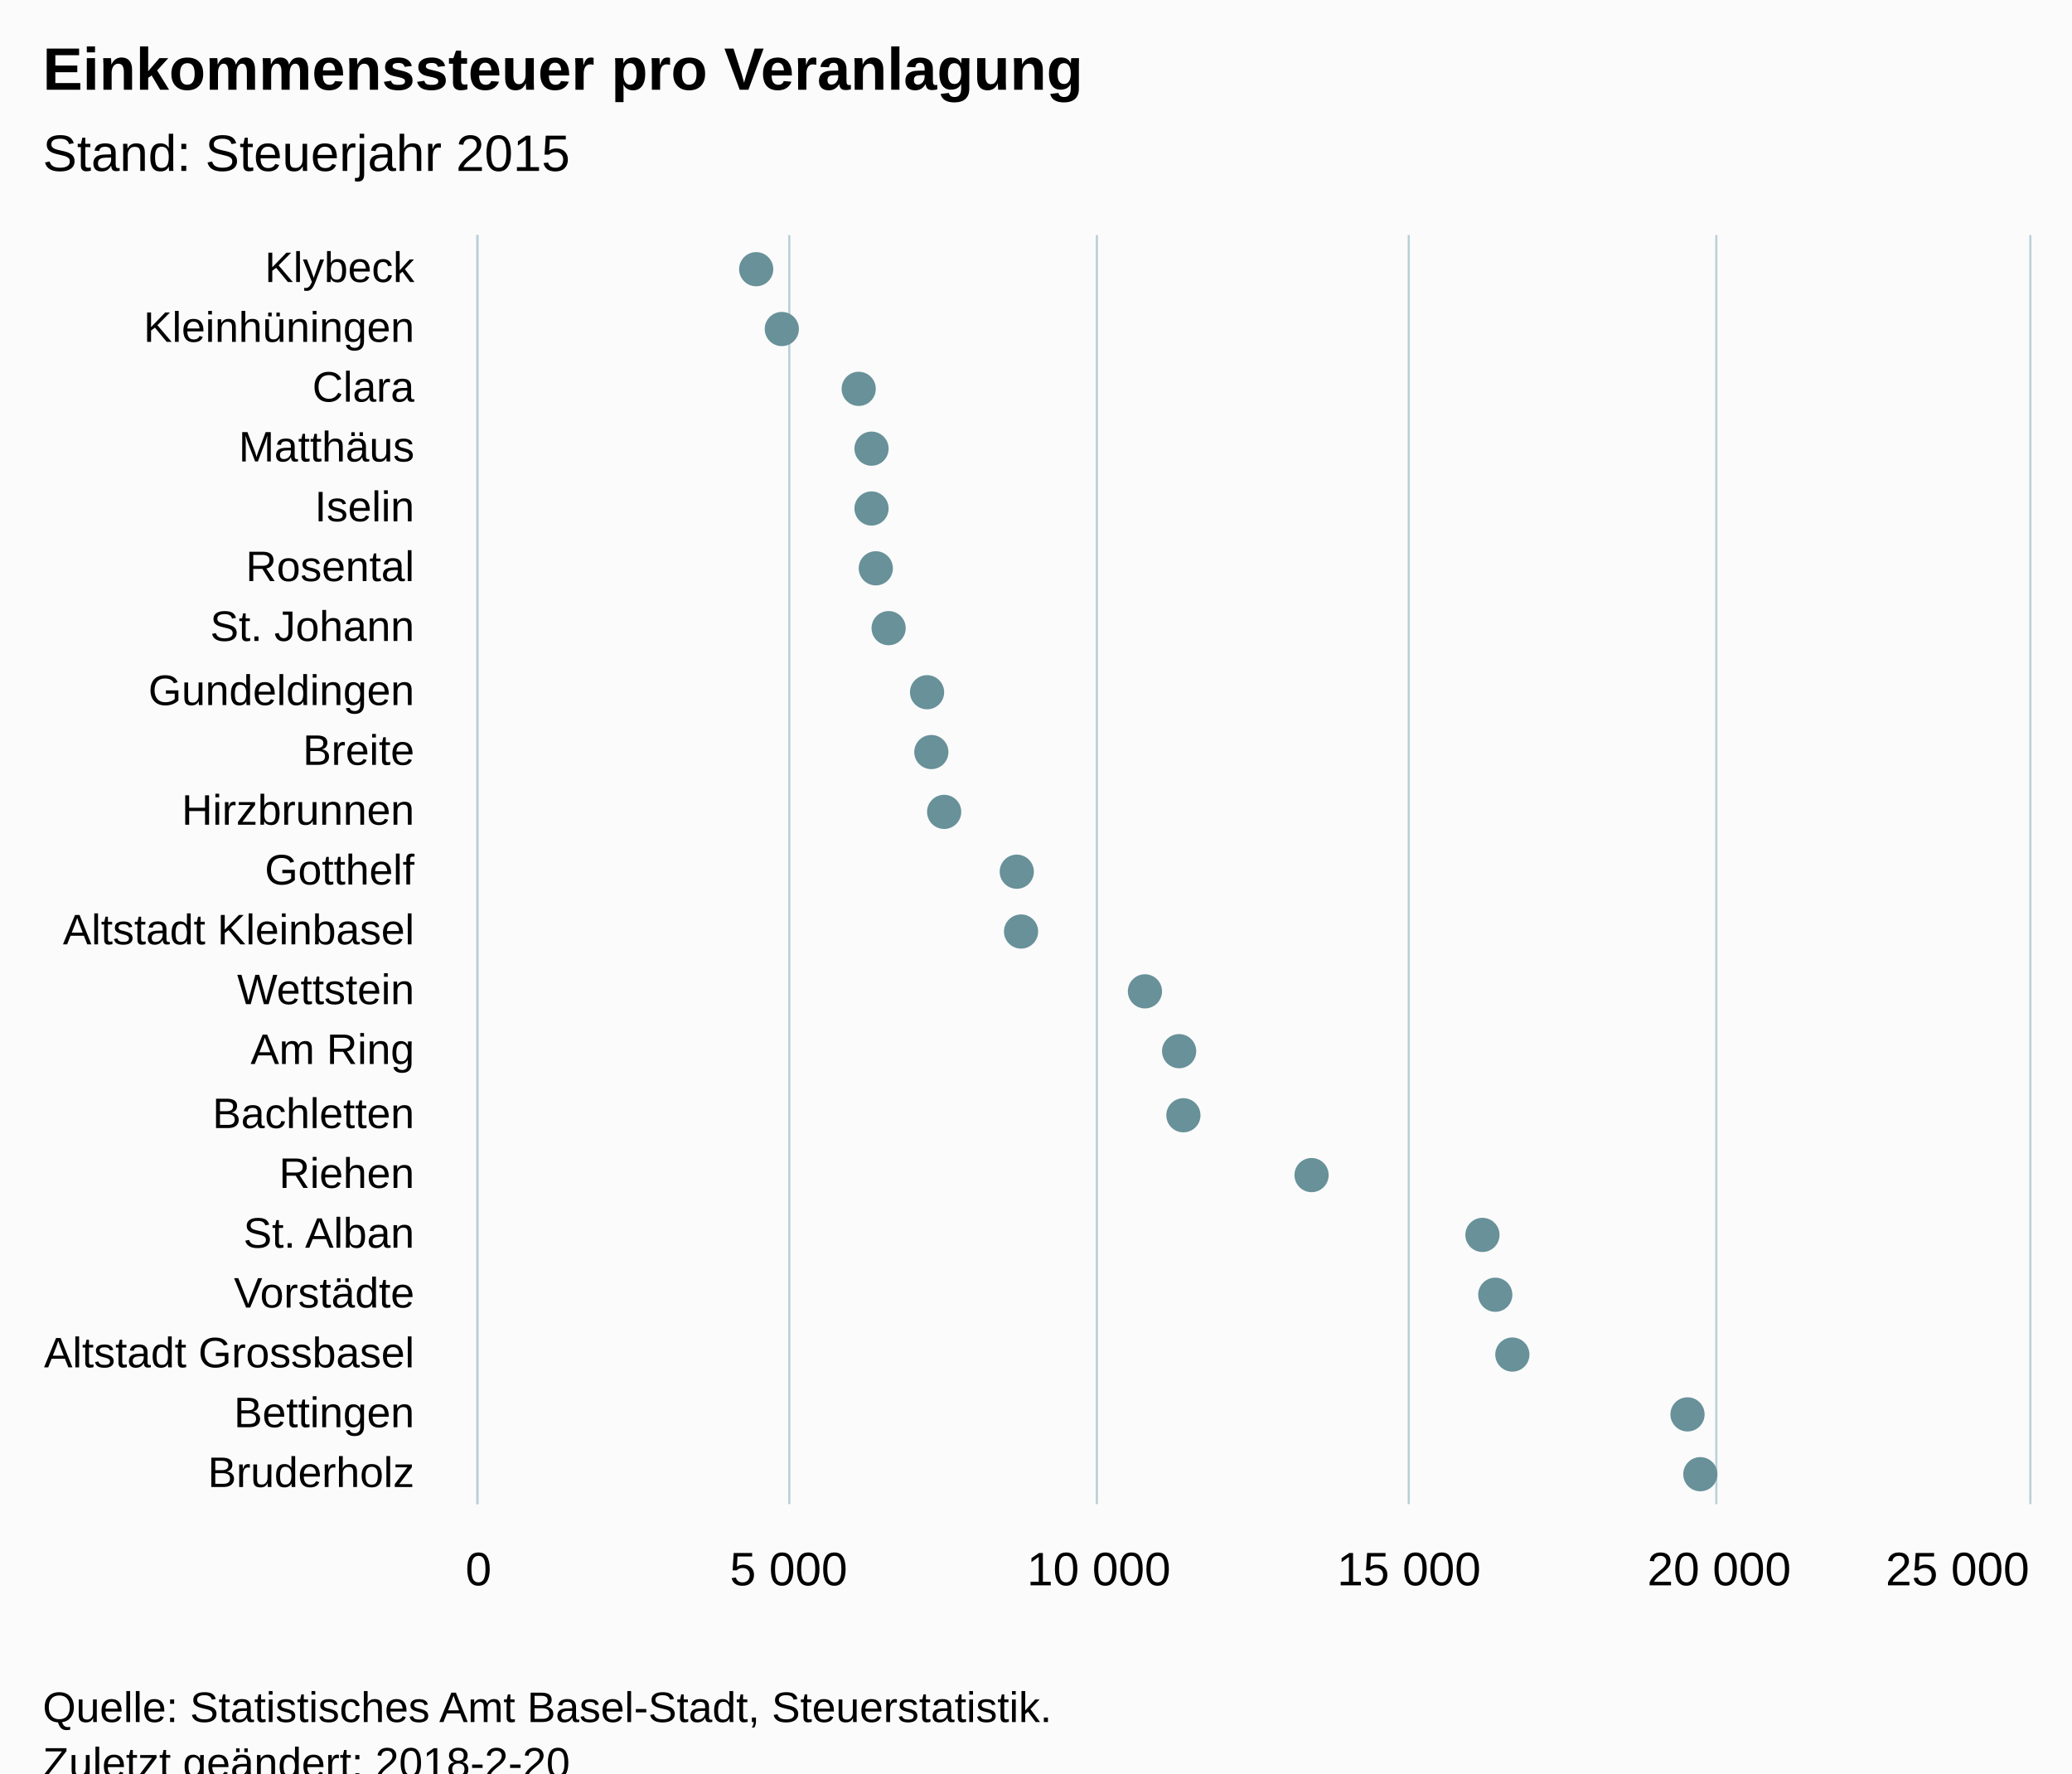
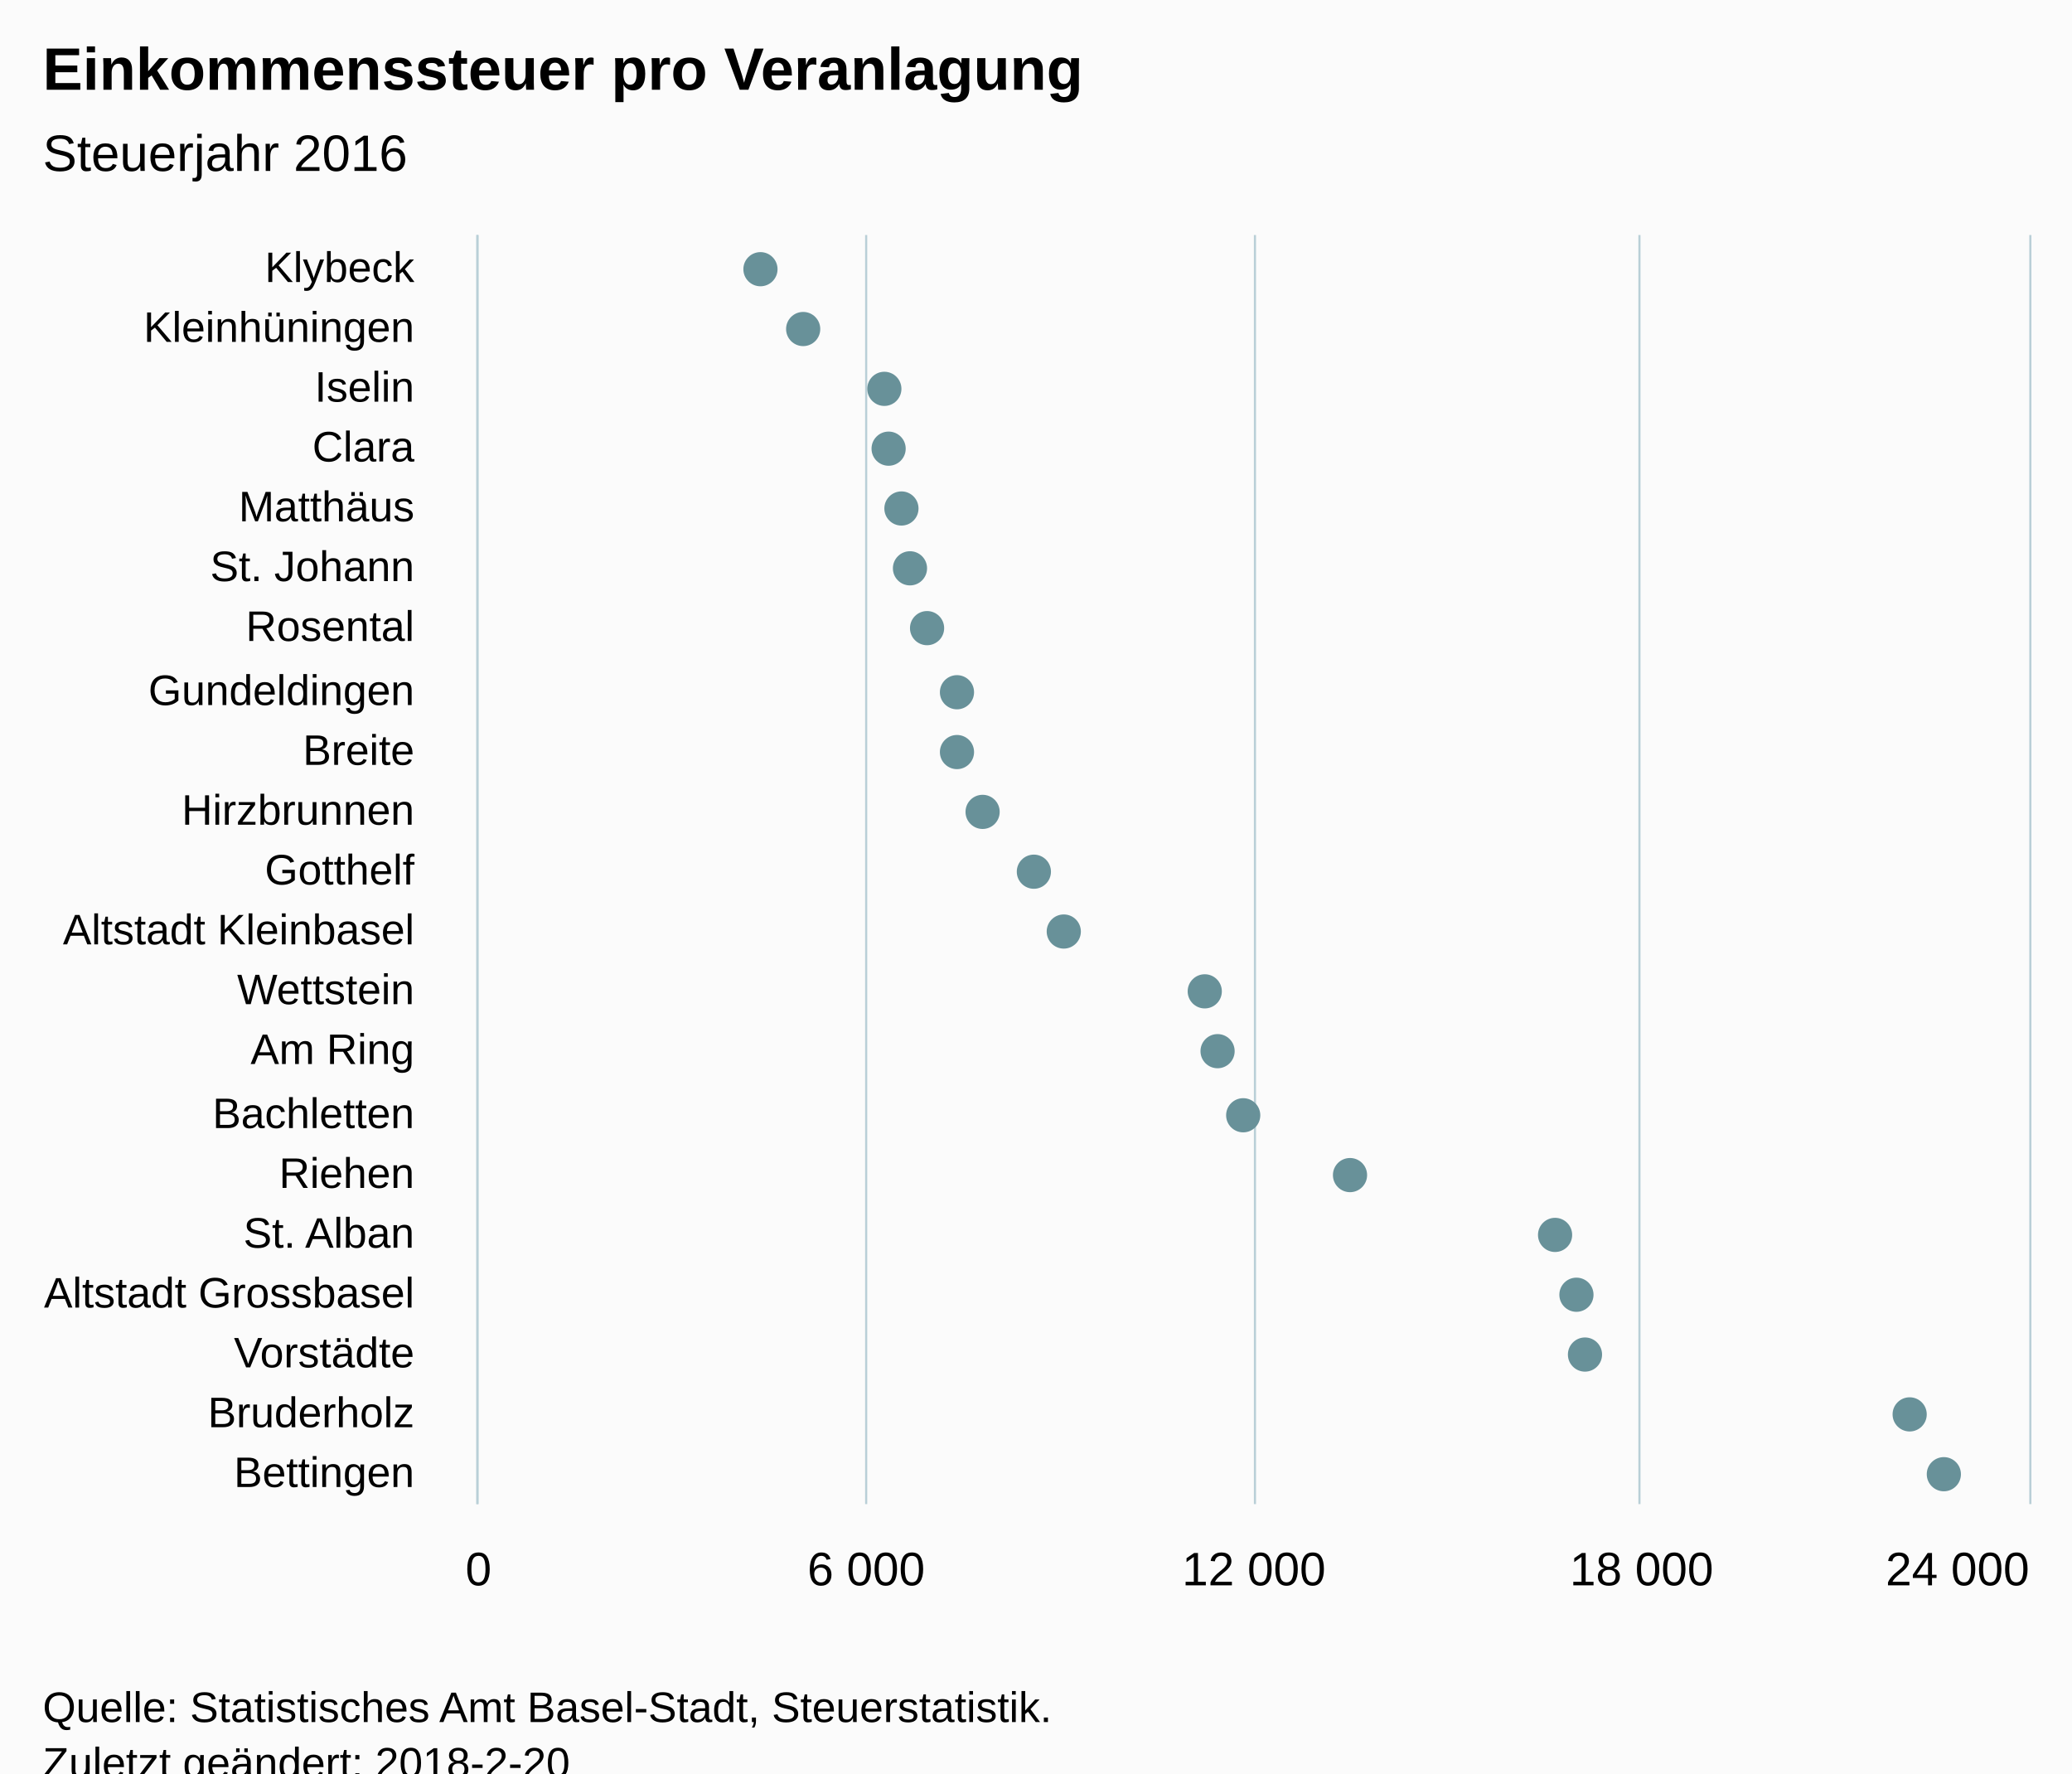
<svg xmlns="http://www.w3.org/2000/svg" version="1.1" class="highcharts-root" style="font-family:Arial;font-size:12px;" viewBox="0 0 485 415">
  <defs>
-     <clipPath id="highcharts-sumkkhi-6">
+     <clipPath id="highcharts-hugdp1w-6">
      <rect x="0" y="0" width="297" height="363" fill="none" />
    </clipPath>
-     <clipPath id="highcharts-sumkkhi-7">
+     <clipPath id="highcharts-hugdp1w-7">
      <rect x="0" y="0" width="297" height="363" fill="none" />
    </clipPath>
  </defs>
  <rect fill="#fbfbfb" class="highcharts-background" x="0" y="0" width="485" height="428" rx="0" ry="0" />
  <rect fill="none" class="highcharts-plot-background" x="112" y="55" width="363" height="297" />
-   <g class="highcharts-pane-group" data-z-index="0" />
-   <g class="highcharts-grid highcharts-xaxis-grid " data-z-index="1">
-     <path fill="none" data-z-index="1" class="highcharts-grid-line" d="M 112 69.5 L 475 69.5" opacity="1" />
-     <path fill="none" data-z-index="1" class="highcharts-grid-line" d="M 112 83.5 L 475 83.5" opacity="1" />
-     <path fill="none" data-z-index="1" class="highcharts-grid-line" d="M 112 97.5 L 475 97.5" opacity="1" />
-     <path fill="none" data-z-index="1" class="highcharts-grid-line" d="M 112 112.5 L 475 112.5" opacity="1" />
-     <path fill="none" data-z-index="1" class="highcharts-grid-line" d="M 112 126.5 L 475 126.5" opacity="1" />
-     <path fill="none" data-z-index="1" class="highcharts-grid-line" d="M 112 140.5 L 475 140.5" opacity="1" />
-     <path fill="none" data-z-index="1" class="highcharts-grid-line" d="M 112 154.5 L 475 154.5" opacity="1" />
-     <path fill="none" data-z-index="1" class="highcharts-grid-line" d="M 112 168.5 L 475 168.5" opacity="1" />
-     <path fill="none" data-z-index="1" class="highcharts-grid-line" d="M 112 182.5 L 475 182.5" opacity="1" />
-     <path fill="none" data-z-index="1" class="highcharts-grid-line" d="M 112 196.5 L 475 196.5" opacity="1" />
-     <path fill="none" data-z-index="1" class="highcharts-grid-line" d="M 112 211.5 L 475 211.5" opacity="1" />
-     <path fill="none" data-z-index="1" class="highcharts-grid-line" d="M 112 225.5 L 475 225.5" opacity="1" />
-     <path fill="none" data-z-index="1" class="highcharts-grid-line" d="M 112 239.5 L 475 239.5" opacity="1" />
-     <path fill="none" data-z-index="1" class="highcharts-grid-line" d="M 112 253.5 L 475 253.5" opacity="1" />
-     <path fill="none" data-z-index="1" class="highcharts-grid-line" d="M 112 267.5 L 475 267.5" opacity="1" />
-     <path fill="none" data-z-index="1" class="highcharts-grid-line" d="M 112 281.5 L 475 281.5" opacity="1" />
-     <path fill="none" data-z-index="1" class="highcharts-grid-line" d="M 112 295.5 L 475 295.5" opacity="1" />
-     <path fill="none" data-z-index="1" class="highcharts-grid-line" d="M 112 310.5 L 475 310.5" opacity="1" />
-     <path fill="none" data-z-index="1" class="highcharts-grid-line" d="M 112 324.5 L 475 324.5" opacity="1" />
-     <path fill="none" data-z-index="1" class="highcharts-grid-line" d="M 112 338.5 L 475 338.5" opacity="1" />
-     <path fill="none" data-z-index="1" class="highcharts-grid-line" d="M 112 352.5 L 475 352.5" opacity="1" />
-     <path fill="none" data-z-index="1" class="highcharts-grid-line" d="M 112 55.5 L 475 55.5" opacity="1" />
+   <g class="highcharts-pane-group" />
+   <g class="highcharts-grid highcharts-xaxis-grid ">
+     <path fill="none" class="highcharts-grid-line" d="M 112 69.5 L 475 69.5" opacity="1" />
+     <path fill="none" class="highcharts-grid-line" d="M 112 83.5 L 475 83.5" opacity="1" />
+     <path fill="none" class="highcharts-grid-line" d="M 112 97.5 L 475 97.5" opacity="1" />
+     <path fill="none" class="highcharts-grid-line" d="M 112 112.5 L 475 112.5" opacity="1" />
+     <path fill="none" class="highcharts-grid-line" d="M 112 126.5 L 475 126.5" opacity="1" />
+     <path fill="none" class="highcharts-grid-line" d="M 112 140.5 L 475 140.5" opacity="1" />
+     <path fill="none" class="highcharts-grid-line" d="M 112 154.5 L 475 154.5" opacity="1" />
+     <path fill="none" class="highcharts-grid-line" d="M 112 168.5 L 475 168.5" opacity="1" />
+     <path fill="none" class="highcharts-grid-line" d="M 112 182.5 L 475 182.5" opacity="1" />
+     <path fill="none" class="highcharts-grid-line" d="M 112 196.5 L 475 196.5" opacity="1" />
+     <path fill="none" class="highcharts-grid-line" d="M 112 211.5 L 475 211.5" opacity="1" />
+     <path fill="none" class="highcharts-grid-line" d="M 112 225.5 L 475 225.5" opacity="1" />
+     <path fill="none" class="highcharts-grid-line" d="M 112 239.5 L 475 239.5" opacity="1" />
+     <path fill="none" class="highcharts-grid-line" d="M 112 253.5 L 475 253.5" opacity="1" />
+     <path fill="none" class="highcharts-grid-line" d="M 112 267.5 L 475 267.5" opacity="1" />
+     <path fill="none" class="highcharts-grid-line" d="M 112 281.5 L 475 281.5" opacity="1" />
+     <path fill="none" class="highcharts-grid-line" d="M 112 295.5 L 475 295.5" opacity="1" />
+     <path fill="none" class="highcharts-grid-line" d="M 112 310.5 L 475 310.5" opacity="1" />
+     <path fill="none" class="highcharts-grid-line" d="M 112 324.5 L 475 324.5" opacity="1" />
+     <path fill="none" class="highcharts-grid-line" d="M 112 338.5 L 475 338.5" opacity="1" />
+     <path fill="none" class="highcharts-grid-line" d="M 112 352.5 L 475 352.5" opacity="1" />
+     <path fill="none" class="highcharts-grid-line" d="M 112 55.5 L 475 55.5" opacity="1" />
  </g>
-   <g class="highcharts-grid highcharts-yaxis-grid " data-z-index="1">
-     <path fill="none" stroke="#B9CFD7" stroke-width="0.5" data-z-index="1" class="highcharts-grid-line" d="M 111.75 55 L 111.75 352" opacity="1" />
-     <path fill="none" stroke="#B9CFD7" stroke-width="0.5" data-z-index="1" class="highcharts-grid-line" d="M 184.75 55 L 184.75 352" opacity="1" />
-     <path fill="none" stroke="#B9CFD7" stroke-width="0.5" data-z-index="1" class="highcharts-grid-line" d="M 256.75 55 L 256.75 352" opacity="1" />
-     <path fill="none" stroke="#B9CFD7" stroke-width="0.5" data-z-index="1" class="highcharts-grid-line" d="M 329.75 55 L 329.75 352" opacity="1" />
-     <path fill="none" stroke="#B9CFD7" stroke-width="0.5" data-z-index="1" class="highcharts-grid-line" d="M 401.75 55 L 401.75 352" opacity="1" />
-     <path fill="none" stroke="#B9CFD7" stroke-width="0.5" data-z-index="1" class="highcharts-grid-line" d="M 475.25 55 L 475.25 352" opacity="1" />
+   <g class="highcharts-grid highcharts-yaxis-grid ">
+     <path fill="none" stroke="#B9CFD7" stroke-width="0.5" class="highcharts-grid-line" d="M 111.75 55 L 111.75 352" opacity="1" />
+     <path fill="none" stroke="#B9CFD7" stroke-width="0.5" class="highcharts-grid-line" d="M 202.75 55 L 202.75 352" opacity="1" />
+     <path fill="none" stroke="#B9CFD7" stroke-width="0.5" class="highcharts-grid-line" d="M 293.75 55 L 293.75 352" opacity="1" />
+     <path fill="none" stroke="#B9CFD7" stroke-width="0.5" class="highcharts-grid-line" d="M 383.75 55 L 383.75 352" opacity="1" />
+     <path fill="none" stroke="#B9CFD7" stroke-width="0.5" class="highcharts-grid-line" d="M 475.25 55 L 475.25 352" opacity="1" />
  </g>
-   <rect fill="none" class="highcharts-plot-border" data-z-index="1" x="112" y="55" width="363" height="297" />
-   <g class="highcharts-axis highcharts-xaxis " data-z-index="2">
-     <path fill="none" class="highcharts-axis-line" stroke="#B9CFD7" stroke-width="0.5" data-z-index="7" d="M 111.75 55 L 111.75 352" />
+   <rect fill="none" class="highcharts-plot-border" x="112" y="55" width="363" height="297" />
+   <g class="highcharts-axis highcharts-xaxis ">
+     <path fill="none" class="highcharts-axis-line" stroke="#B9CFD7" stroke-width="0.5" d="M 111.75 55 L 111.75 352" />
  </g>
-   <g class="highcharts-axis highcharts-yaxis " data-z-index="2">
-     <path fill="none" class="highcharts-axis-line" data-z-index="7" d="M 112 352 L 475 352" />
+   <g class="highcharts-axis highcharts-yaxis ">
+     <path fill="none" class="highcharts-axis-line" d="M 112 352 L 475 352" />
  </g>
-   <g class="highcharts-series-group" data-z-index="3">
-     <g data-z-index="0.1" class="highcharts-series highcharts-series-0 highcharts-scatter-series " transform="translate(475,352) rotate(90) scale(-1,1) scale(1 1)" clip-path="url(#highcharts-sumkkhi-7)" />
-     <g data-z-index="0.1" class="highcharts-markers highcharts-series-0 highcharts-scatter-series " transform="translate(475,352) rotate(90) scale(-1,1) scale(1 1)" clip-path="none">
-       <path fill="#689199" d="M 293 298 A 4 4 0 1 1 293 297.996 Z" class="highcharts-point" />
-       <path fill="#689199" d="M 279 292 A 4 4 0 1 1 279 291.996 Z" class="highcharts-point" />
-       <path fill="#689199" d="M 265 274 A 4 4 0 1 1 265 273.996 Z" class="highcharts-point" />
-       <path fill="#689199" d="M 251 271 A 4 4 0 1 1 251 270.996 Z" class="highcharts-point" />
-       <path fill="#689199" d="M 237 271 A 4 4 0 1 1 237 270.996 Z" class="highcharts-point" />
-       <path fill="#689199" d="M 223 270 A 4 4 0 1 1 223 269.996 Z" class="highcharts-point" />
-       <path fill="#689199" d="M 209 267 A 4 4 0 1 1 209 266.996 Z" class="highcharts-point" />
-       <path fill="#689199" d="M 194 258 A 4 4 0 1 1 194 257.996 Z" class="highcharts-point" />
-       <path fill="#689199" d="M 180 257 A 4 4 0 1 1 180 256.996 Z" class="highcharts-point" />
-       <path fill="#689199" d="M 166 254 A 4 4 0 1 1 166 253.996 Z" class="highcharts-point" />
-       <path fill="#689199" d="M 152 237 A 4 4 0 1 1 152 236.996 Z" class="highcharts-point" />
-       <path fill="#689199" d="M 138 236 A 4 4 0 1 1 138 235.996 Z" class="highcharts-point" />
-       <path fill="#689199" d="M 124 207 A 4 4 0 1 1 124 206.996 Z" class="highcharts-point" />
-       <path fill="#689199" d="M 110 199 A 4 4 0 1 1 110 198.996 Z" class="highcharts-point" />
-       <path fill="#689199" d="M 95 198 A 4 4 0 1 1 95 197.996 Z" class="highcharts-point" />
-       <path fill="#689199" d="M 81 168 A 4 4 0 1 1 81 167.996 Z" class="highcharts-point" />
-       <path fill="#689199" d="M 67 128 A 4 4 0 1 1 67 127.996 Z" class="highcharts-point" />
-       <path fill="#689199" d="M 53 125 A 4 4 0 1 1 53 124.996 Z" class="highcharts-point" />
-       <path fill="#689199" d="M 39 121 A 4 4 0 1 1 39 120.996 Z" class="highcharts-point" />
-       <path fill="#689199" d="M 25 80 A 4 4 0 1 1 25 79.996 Z" class="highcharts-point" />
-       <path fill="#689199" d="M 11 77 A 4 4 0 1 1 11 76.996 Z" class="highcharts-point" />
+   <g class="highcharts-series-group">
+     <g class="highcharts-series highcharts-series-0 highcharts-scatter-series " transform="translate(475,352) rotate(90) scale(-1,1) scale(1 1)" clip-path="url(#highcharts-hugdp1w-7)" />
+     <g class="highcharts-markers highcharts-series-0 highcharts-scatter-series " transform="translate(475,352) rotate(90) scale(-1,1) scale(1 1)" clip-path="none">
+       <path fill="#689199" d="M 293 297 A 4 4 0 1 1 293 296.996 Z" class="highcharts-point" />
+       <path fill="#689199" d="M 279 287 A 4 4 0 1 1 279 286.996 Z" class="highcharts-point" />
+       <path fill="#689199" d="M 265 268 A 4 4 0 1 1 265 267.996 Z" class="highcharts-point" />
+       <path fill="#689199" d="M 251 267 A 4 4 0 1 1 251 266.996 Z" class="highcharts-point" />
+       <path fill="#689199" d="M 237 264 A 4 4 0 1 1 237 263.996 Z" class="highcharts-point" />
+       <path fill="#689199" d="M 223 262 A 4 4 0 1 1 223 261.996 Z" class="highcharts-point" />
+       <path fill="#689199" d="M 209 258 A 4 4 0 1 1 209 257.996 Z" class="highcharts-point" />
+       <path fill="#689199" d="M 194 251 A 4 4 0 1 1 194 250.996 Z" class="highcharts-point" />
+       <path fill="#689199" d="M 180 251 A 4 4 0 1 1 180 250.996 Z" class="highcharts-point" />
+       <path fill="#689199" d="M 166 245 A 4 4 0 1 1 166 244.996 Z" class="highcharts-point" />
+       <path fill="#689199" d="M 152 233 A 4 4 0 1 1 152 232.996 Z" class="highcharts-point" />
+       <path fill="#689199" d="M 138 226 A 4 4 0 1 1 138 225.996 Z" class="highcharts-point" />
+       <path fill="#689199" d="M 124 193 A 4 4 0 1 1 124 192.996 Z" class="highcharts-point" />
+       <path fill="#689199" d="M 110 190 A 4 4 0 1 1 110 189.996 Z" class="highcharts-point" />
+       <path fill="#689199" d="M 95 184 A 4 4 0 1 1 95 183.996 Z" class="highcharts-point" />
+       <path fill="#689199" d="M 81 159 A 4 4 0 1 1 81 158.996 Z" class="highcharts-point" />
+       <path fill="#689199" d="M 67 111 A 4 4 0 1 1 67 110.996 Z" class="highcharts-point" />
+       <path fill="#689199" d="M 53 106 A 4 4 0 1 1 53 105.996 Z" class="highcharts-point" />
+       <path fill="#689199" d="M 39 104 A 4 4 0 1 1 39 103.996 Z" class="highcharts-point" />
+       <path fill="#689199" d="M 25 28 A 4 4 0 1 1 25 27.996 Z" class="highcharts-point" />
+       <path fill="#689199" d="M 11 20 A 4 4 0 1 1 11 19.996 Z" class="highcharts-point" />
    </g>
-     <g data-z-index="0.1" class="highcharts-series highcharts-series-1 highcharts-scatter-series highcharts-color-0 " visibility="hidden" transform="translate(475,352) rotate(90) scale(-1,1) scale(1 1)" clip-path="url(#highcharts-sumkkhi-7)" />
-     <g data-z-index="0.1" class="highcharts-markers highcharts-series-1 highcharts-scatter-series highcharts-color-0 " visibility="hidden" transform="translate(475,352) rotate(90) scale(-1,1) scale(1 1)" clip-path="none" />
+     <g class="highcharts-series highcharts-series-1 highcharts-scatter-series highcharts-color-0 " visibility="hidden" transform="translate(475,352) rotate(90) scale(-1,1) scale(1 1)" clip-path="url(#highcharts-hugdp1w-7)" />
+     <g class="highcharts-markers highcharts-series-1 highcharts-scatter-series highcharts-color-0 " visibility="hidden" transform="translate(475,352) rotate(90) scale(-1,1) scale(1 1)" clip-path="none" />
  </g>
-   <text x="10" text-anchor="start" class="highcharts-title" data-z-index="4" style="color:#000000;font-size:14px;font-weight:bold;font-family:Arial;fill:#000000;" y="21">
+   <text x="10" text-anchor="start" class="highcharts-title" style="color:#000000;font-size:14px;font-weight:bold;font-family:Arial;fill:#000000;" y="21">
    <tspan>Einkommenssteuer pro Veranlagung</tspan>
  </text>
-   <text x="10" text-anchor="start" class="highcharts-subtitle" data-z-index="4" style="color:#000000;font-size:12px;font-weight:normal;font-family:Arial;fill:#000000;" y="40">
-     <tspan>Stand: Steuerjahr 2015</tspan>
+   <text x="10" text-anchor="start" class="highcharts-subtitle" style="color:#000000;font-size:12px;font-weight:normal;font-family:Arial;fill:#000000;" y="40">
+     <tspan>Steuerjahr 2016</tspan>
  </text>
-   <g class="highcharts-axis-labels highcharts-xaxis-labels " data-z-index="7">
+   <g class="highcharts-axis-labels highcharts-xaxis-labels ">
    <text x="97" style="color:#000000;cursor:default;font-size:10px;fill:#000000;" text-anchor="end" transform="translate(0,0)" y="66" opacity="1">Klybeck</text>
    <text x="97" style="color:#000000;cursor:default;font-size:10px;fill:#000000;" text-anchor="end" transform="translate(0,0)" y="80" opacity="1">Kleinhüningen</text>
-     <text x="97" style="color:#000000;cursor:default;font-size:10px;fill:#000000;" text-anchor="end" transform="translate(0,0)" y="94" opacity="1">Clara</text>
-     <text x="97" style="color:#000000;cursor:default;font-size:10px;fill:#000000;" text-anchor="end" transform="translate(0,0)" y="108" opacity="1">Matthäus</text>
-     <text x="97" style="color:#000000;cursor:default;font-size:10px;fill:#000000;" text-anchor="end" transform="translate(0,0)" y="122" opacity="1">Iselin</text>
-     <text x="97" style="color:#000000;cursor:default;font-size:10px;fill:#000000;" text-anchor="end" transform="translate(0,0)" y="136" opacity="1">Rosental</text>
-     <text x="97" style="color:#000000;cursor:default;font-size:10px;fill:#000000;" text-anchor="end" transform="translate(0,0)" y="150" opacity="1">
+     <text x="97" style="color:#000000;cursor:default;font-size:10px;fill:#000000;" text-anchor="end" transform="translate(0,0)" y="94" opacity="1">Iselin</text>
+     <text x="97" style="color:#000000;cursor:default;font-size:10px;fill:#000000;" text-anchor="end" transform="translate(0,0)" y="108" opacity="1">Clara</text>
+     <text x="97" style="color:#000000;cursor:default;font-size:10px;fill:#000000;" text-anchor="end" transform="translate(0,0)" y="122" opacity="1">Matthäus</text>
+     <text x="97" style="color:#000000;cursor:default;font-size:10px;fill:#000000;" text-anchor="end" transform="translate(0,0)" y="136" opacity="1">
      <tspan>St. Johann</tspan>
    </text>
+     <text x="97" style="color:#000000;cursor:default;font-size:10px;fill:#000000;" text-anchor="end" transform="translate(0,0)" y="150" opacity="1">Rosental</text>
    <text x="97" style="color:#000000;cursor:default;font-size:10px;fill:#000000;" text-anchor="end" transform="translate(0,0)" y="165" opacity="1">Gundeldingen</text>
    <text x="97" style="color:#000000;cursor:default;font-size:10px;fill:#000000;" text-anchor="end" transform="translate(0,0)" y="179" opacity="1">Breite</text>
    <text x="97" style="color:#000000;cursor:default;font-size:10px;fill:#000000;" text-anchor="end" transform="translate(0,0)" y="193" opacity="1">Hirzbrunnen</text>
    <text x="97" style="color:#000000;cursor:default;font-size:10px;fill:#000000;" text-anchor="end" transform="translate(0,0)" y="207" opacity="1">Gotthelf</text>
    <text x="97" style="color:#000000;cursor:default;font-size:10px;fill:#000000;" text-anchor="end" transform="translate(0,0)" y="221" opacity="1">
      <tspan>Altstadt Kleinbasel</tspan>
    </text>
    <text x="97" style="color:#000000;cursor:default;font-size:10px;fill:#000000;" text-anchor="end" transform="translate(0,0)" y="235" opacity="1">Wettstein</text>
    <text x="97" style="color:#000000;cursor:default;font-size:10px;fill:#000000;" text-anchor="end" transform="translate(0,0)" y="249" opacity="1">
      <tspan>Am Ring</tspan>
    </text>
    <text x="97" style="color:#000000;cursor:default;font-size:10px;fill:#000000;" text-anchor="end" transform="translate(0,0)" y="264" opacity="1">Bachletten</text>
    <text x="97" style="color:#000000;cursor:default;font-size:10px;fill:#000000;" text-anchor="end" transform="translate(0,0)" y="278" opacity="1">Riehen</text>
    <text x="97" style="color:#000000;cursor:default;font-size:10px;fill:#000000;" text-anchor="end" transform="translate(0,0)" y="292" opacity="1">
      <tspan>St. Alban</tspan>
    </text>
-     <text x="97" style="color:#000000;cursor:default;font-size:10px;fill:#000000;" text-anchor="end" transform="translate(0,0)" y="306" opacity="1">Vorstädte</text>
-     <text x="97" style="color:#000000;cursor:default;font-size:10px;fill:#000000;" text-anchor="end" transform="translate(0,0)" y="320" opacity="1">
+     <text x="97" style="color:#000000;cursor:default;font-size:10px;fill:#000000;" text-anchor="end" transform="translate(0,0)" y="306" opacity="1">
      <tspan>Altstadt Grossbasel</tspan>
    </text>
-     <text x="97" style="color:#000000;cursor:default;font-size:10px;fill:#000000;" text-anchor="end" transform="translate(0,0)" y="334" opacity="1">Bettingen</text>
-     <text x="97" style="color:#000000;cursor:default;font-size:10px;fill:#000000;" text-anchor="end" transform="translate(0,0)" y="348" opacity="1">Bruderholz</text>
+     <text x="97" style="color:#000000;cursor:default;font-size:10px;fill:#000000;" text-anchor="end" transform="translate(0,0)" y="320" opacity="1">Vorstädte</text>
+     <text x="97" style="color:#000000;cursor:default;font-size:10px;fill:#000000;" text-anchor="end" transform="translate(0,0)" y="334" opacity="1">Bruderholz</text>
+     <text x="97" style="color:#000000;cursor:default;font-size:10px;fill:#000000;" text-anchor="end" transform="translate(0,0)" y="348" opacity="1">Bettingen</text>
  </g>
-   <g class="highcharts-axis-labels highcharts-yaxis-labels " data-z-index="7">
+   <g class="highcharts-axis-labels highcharts-yaxis-labels ">
    <text x="112" style="color:#000000;cursor:default;font-size:11px;fill:#000000;" text-anchor="middle" transform="translate(0,0)" y="371" opacity="1">0</text>
-     <text x="184.6" style="color:#000000;cursor:default;font-size:11px;fill:#000000;" text-anchor="middle" transform="translate(0,0)" y="371" opacity="1">
-       <tspan>5 000</tspan>
+     <text x="202.75" style="color:#000000;cursor:default;font-size:11px;fill:#000000;" text-anchor="middle" transform="translate(0,0)" y="371" opacity="1">
+       <tspan>6 000</tspan>
    </text>
-     <text x="257.2" style="color:#000000;cursor:default;font-size:11px;fill:#000000;" text-anchor="middle" transform="translate(0,0)" y="371" opacity="1">
-       <tspan>10 000</tspan>
+     <text x="293.5" style="color:#000000;cursor:default;font-size:11px;fill:#000000;" text-anchor="middle" transform="translate(0,0)" y="371" opacity="1">
+       <tspan>12 000</tspan>
    </text>
-     <text x="329.8" style="color:#000000;cursor:default;font-size:11px;fill:#000000;" text-anchor="middle" transform="translate(0,0)" y="371" opacity="1">
-       <tspan>15 000</tspan>
-     </text>
-     <text x="402.4" style="color:#000000;cursor:default;font-size:11px;fill:#000000;" text-anchor="middle" transform="translate(0,0)" y="371" opacity="1">
-       <tspan>20 000</tspan>
+     <text x="384.25" style="color:#000000;cursor:default;font-size:11px;fill:#000000;" text-anchor="middle" transform="translate(0,0)" y="371" opacity="1">
+       <tspan>18 000</tspan>
    </text>
    <text x="458.203" style="color:#000000;cursor:default;font-size:11px;fill:#000000;" text-anchor="middle" transform="translate(0,0)" y="371" opacity="1">
-       <tspan>25 000</tspan>
+       <tspan>24 000</tspan>
    </text>
  </g>
-   <text x="10" class="highcharts-credits" text-anchor="start" data-z-index="8" style="cursor:default;color:#000000;font-size:10px;fill:#000000;" y="403">
+   <text x="10" class="highcharts-credits" text-anchor="start" style="cursor:default;color:#000000;font-size:10px;fill:#000000;" y="403">
    <tspan>Quelle: Statistisches Amt Basel-Stadt, Steuerstatistik.</tspan>
    <tspan x="10" dy="13">Zuletzt geändert: 2018-2-20</tspan>
  </text>
</svg>
